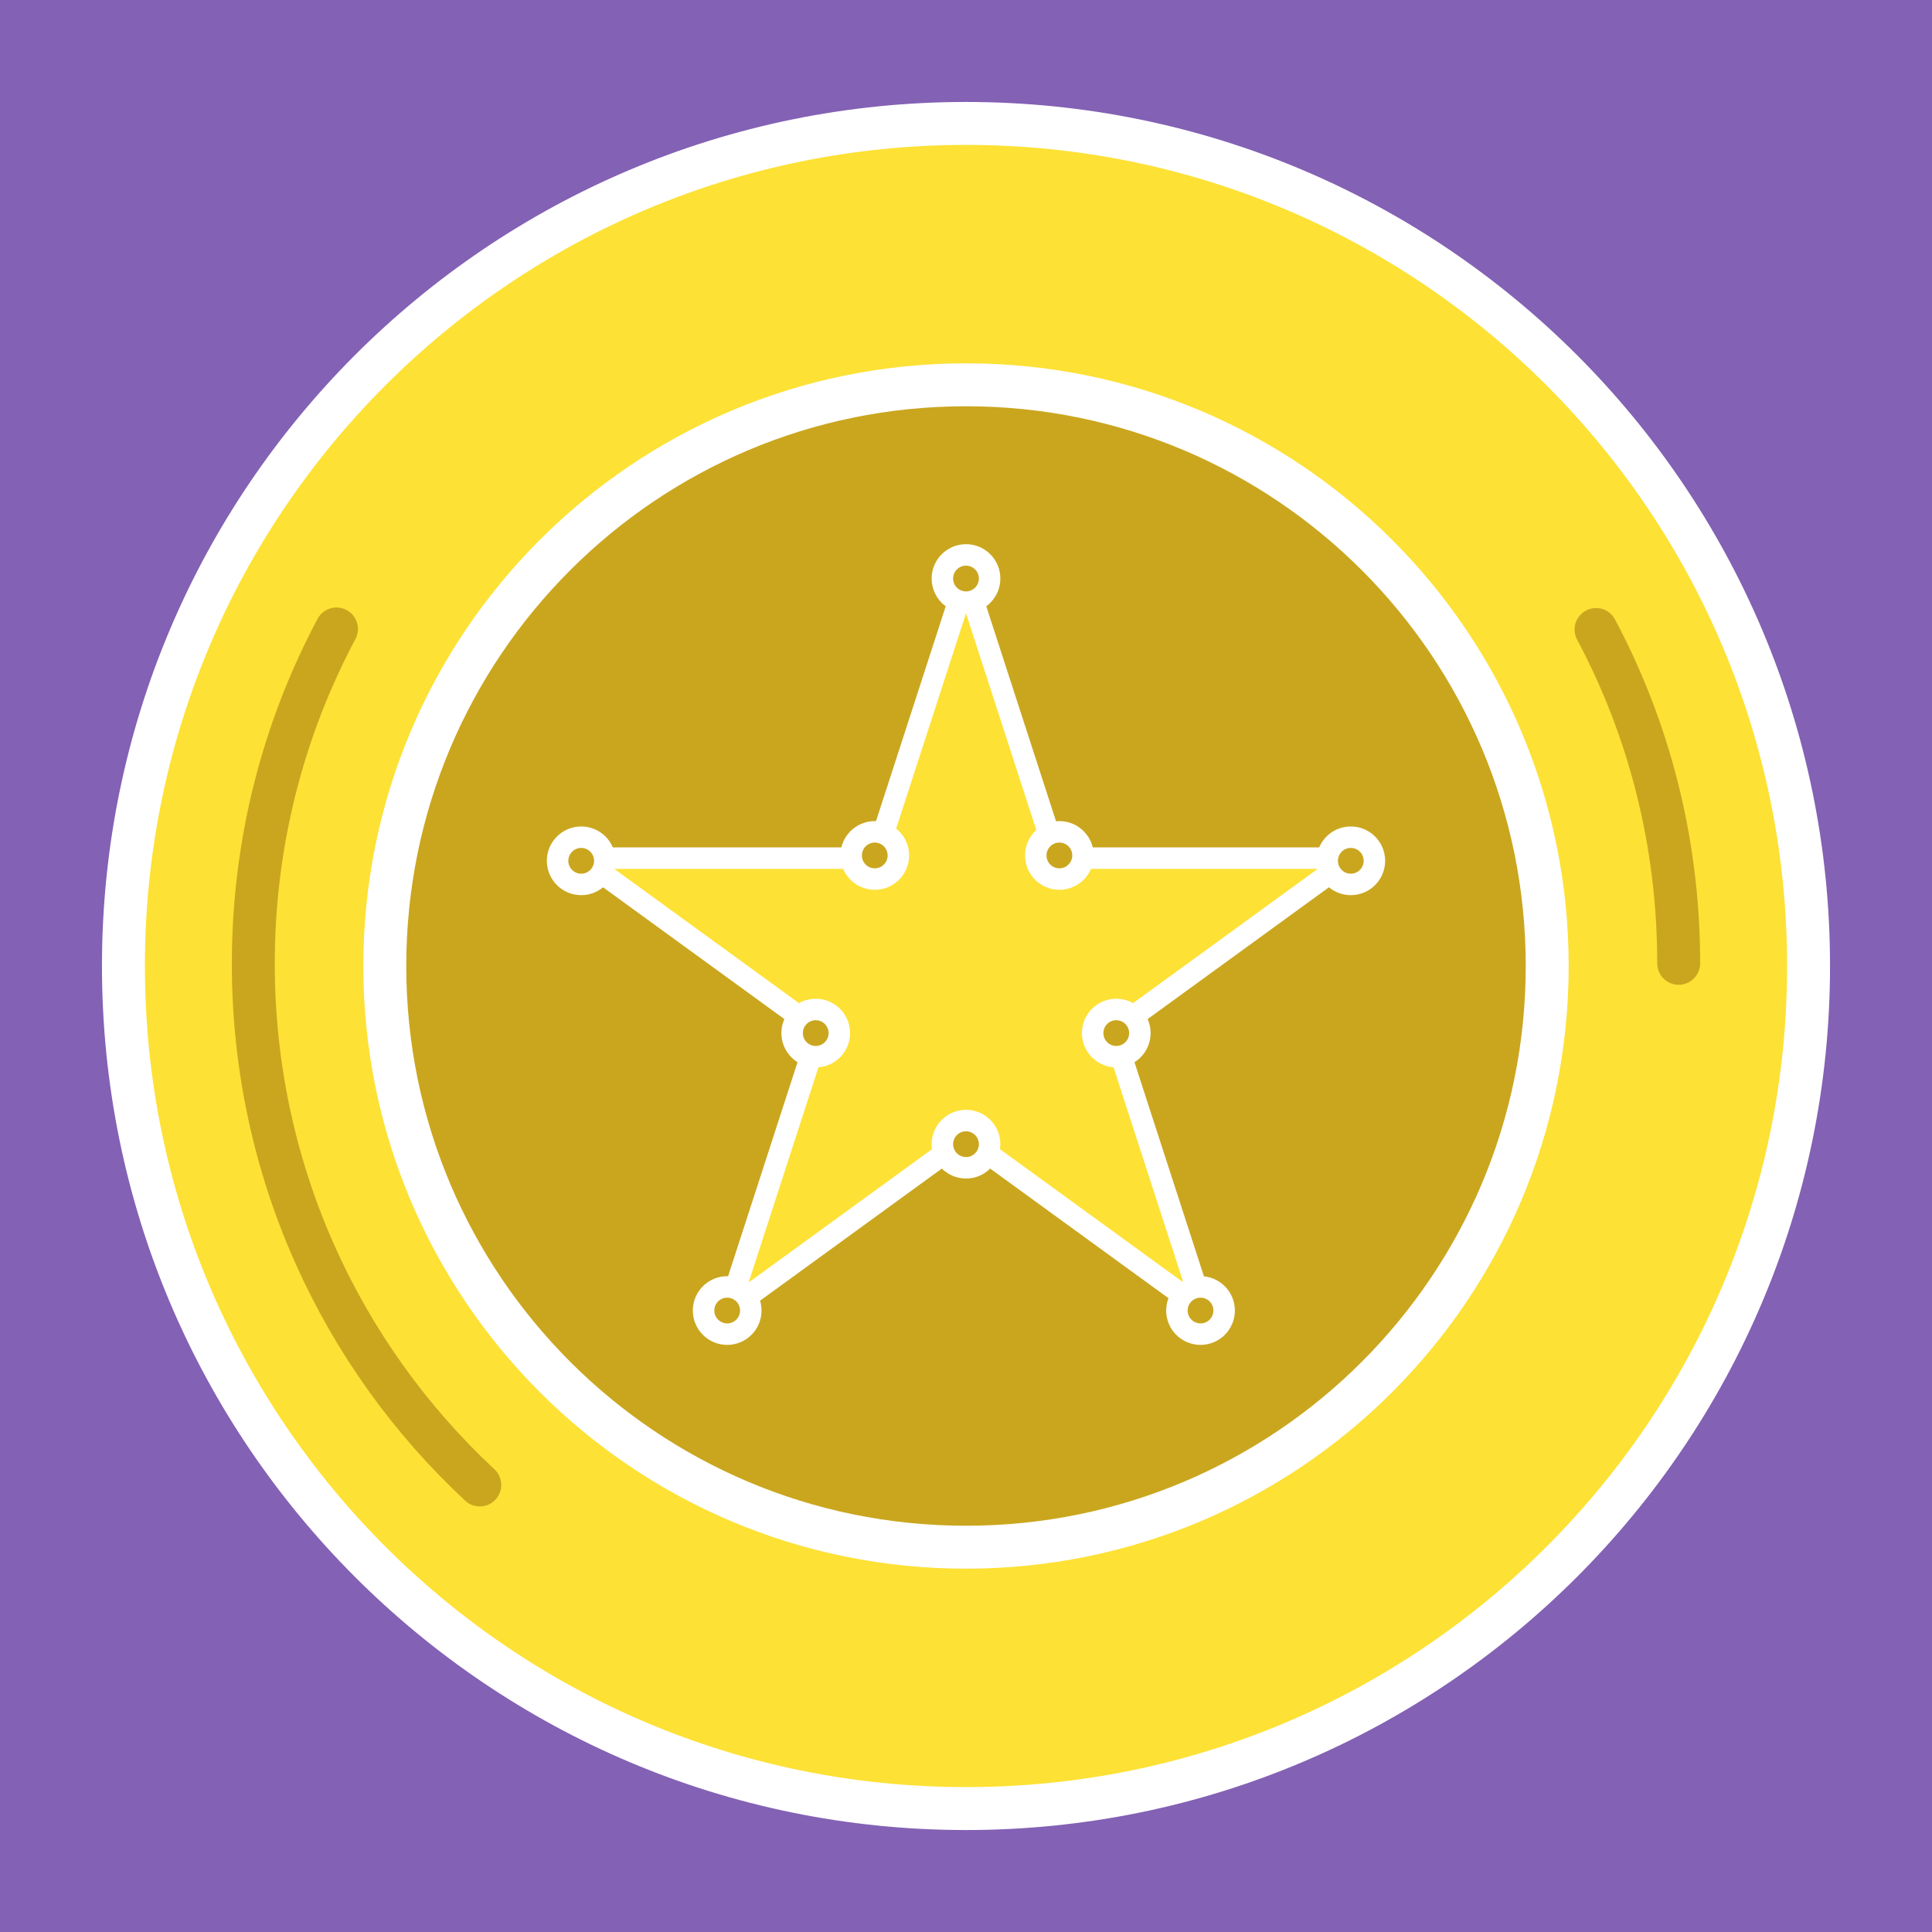
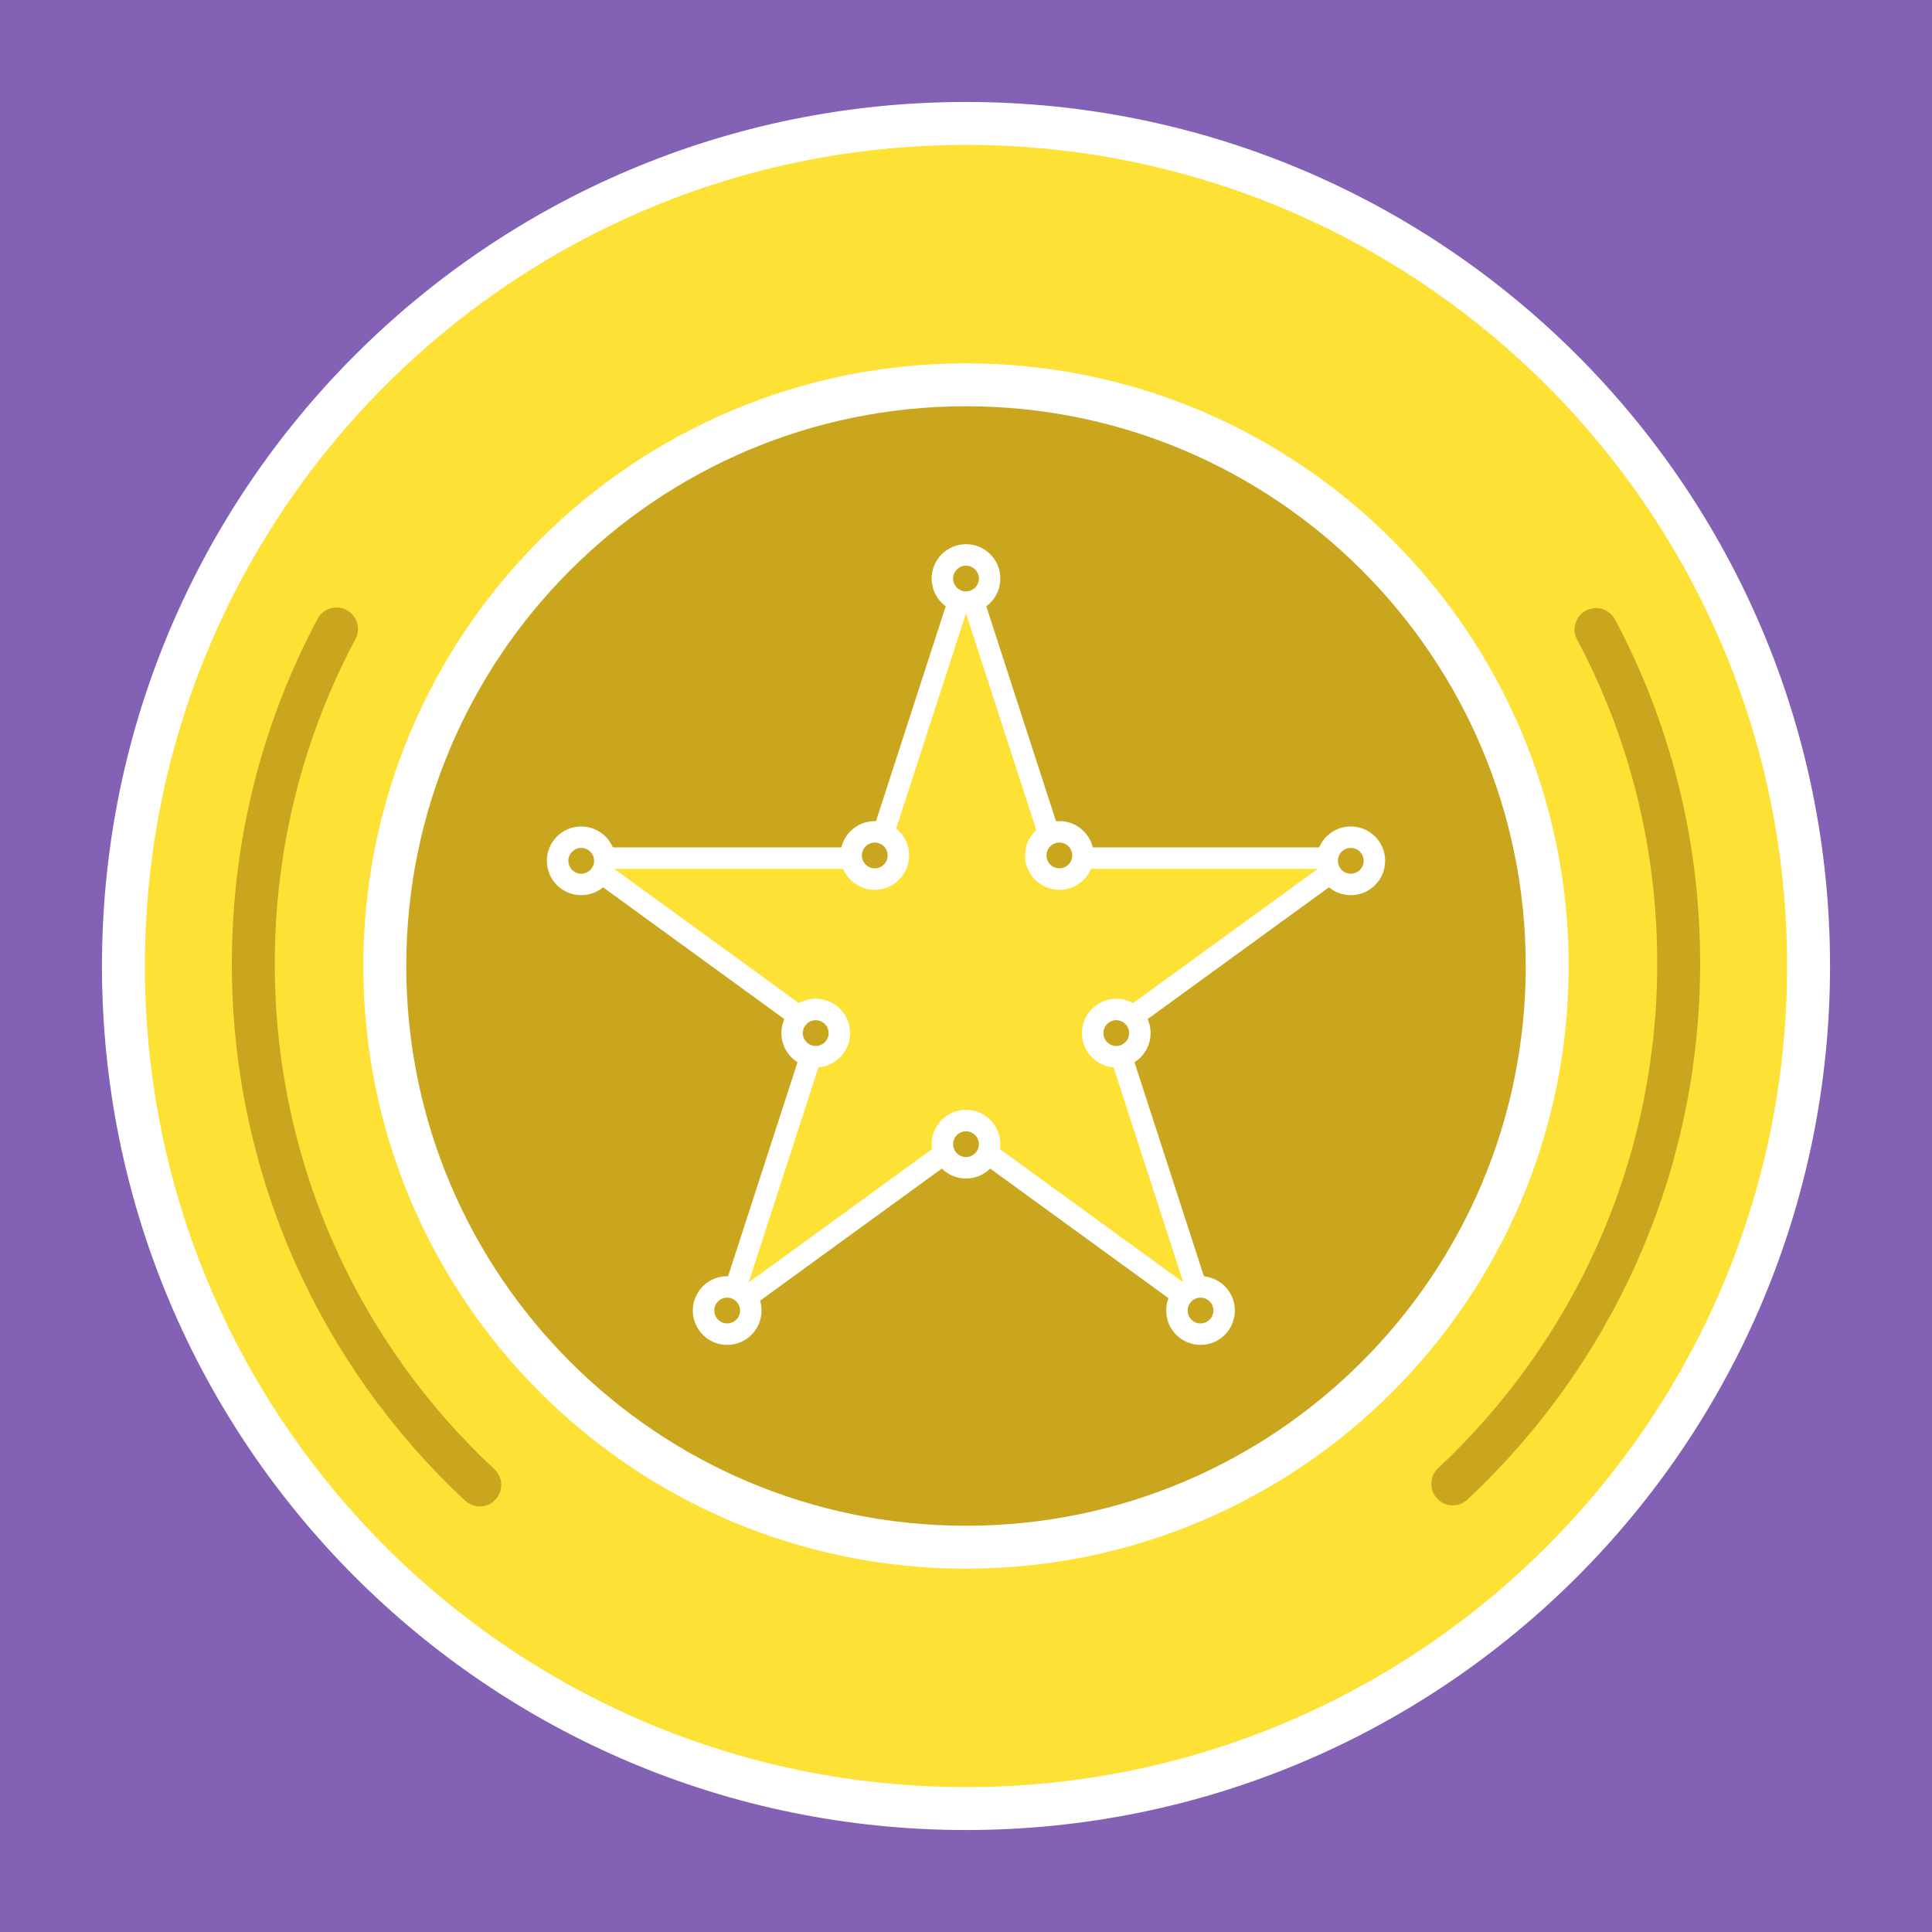
<svg xmlns="http://www.w3.org/2000/svg" class="graphic" viewBox="0 0 360 360" enable-background="new 0 0 360 360">
  <path fill="#8361B4" d="M0 0h360v360H0z" />
  <circle class="outer-circle" fill="#FDE135" stroke="#fff" stroke-width="8" stroke-miterlimit="10" cx="180" cy="180" r="157" />
  <circle class="inner-circle" fill="#CAA61F" stroke="#fff" stroke-width="8" stroke-miterlimit="10" cx="180" cy="180" r="108.3" />
-   <path class="outer-circle" d="M89.4 276.7c-26-24.2-42.2-58.8-42.2-97.1 0-22.6 5.6-43.8 15.5-62.4m234.7.1c9.9 18.6 15.4 39.7 15.4 62.2 0 38.3- 16.2 72.8-42.1 97" stroke="#CAA61F" stroke-width="8" stroke-linecap="round" stroke-miterlimit="10" fill="none" />
+   <path class="outer-circle" d="M89.4 276.7c-26-24.2-42.2-58.8-42.2-97.1 0-22.6 5.6-43.8 15.5-62.4m234.7.1c9.9 18.6 15.4 39.7 15.4 62.2 0 38.3-16.2 72.8-42.1 97" stroke="#CAA61F" stroke-width="8" stroke-linecap="round" stroke-miterlimit="10" fill="none" />
  <path class="star" fill="#FDE135" stroke="#fff" stroke-width="4" stroke-linecap="round" stroke-linejoin="round" stroke-miterlimit="10" d="M180 107.8l16.9 52.1h54.8l-44.3 32.2 16.9 52.1-44.3-32.2-44.3 32.2 16.9-52.1-44.3-32.2h54.8z" />
  <circle class="star-point" fill="#CAA61F" stroke="#fff" stroke-width="4" stroke-linecap="round" stroke-linejoin="round" stroke-miterlimit="10" cx="180" cy="107.8" r="4.4" />
  <circle class="star-point" fill="#CAA61F" stroke="#fff" stroke-width="4" stroke-linecap="round" stroke-linejoin="round" stroke-miterlimit="10" cx="223.7" cy="244.2" r="4.4" />
  <circle class="star-point" fill="#CAA61F" stroke="#fff" stroke-width="4" stroke-linecap="round" stroke-linejoin="round" stroke-miterlimit="10" cx="135.5" cy="244.2" r="4.4" />
  <circle class="star-point" fill="#CAA61F" stroke="#fff" stroke-width="4" stroke-linecap="round" stroke-linejoin="round" stroke-miterlimit="10" cx="108.3" cy="160.4" r="4.4" />
  <circle class="star-point" fill="#CAA61F" stroke="#fff" stroke-width="4" stroke-linecap="round" stroke-linejoin="round" stroke-miterlimit="10" cx="251.7" cy="160.4" r="4.4" />
  <circle class="star-point" fill="#CAA61F" stroke="#fff" stroke-width="4" stroke-linecap="round" stroke-linejoin="round" stroke-miterlimit="10" cx="197.4" cy="159.4" r="4.4" />
  <circle class="star-point" fill="#CAA61F" stroke="#fff" stroke-width="4" stroke-linecap="round" stroke-linejoin="round" stroke-miterlimit="10" cx="163" cy="159.4" r="4.4" />
  <circle class="star-point" fill="#CAA61F" stroke="#fff" stroke-width="4" stroke-linecap="round" stroke-linejoin="round" stroke-miterlimit="10" cx="152" cy="192.5" r="4.4" />
  <circle class="star-point" fill="#CAA61F" stroke="#fff" stroke-width="4" stroke-linecap="round" stroke-linejoin="round" stroke-miterlimit="10" cx="208" cy="192.5" r="4.4" />
  <circle class="star-point" fill="#CAA61F" stroke="#fff" stroke-width="4" stroke-linecap="round" stroke-linejoin="round" stroke-miterlimit="10" cx="180" cy="213.2" r="4.4" />
</svg>
